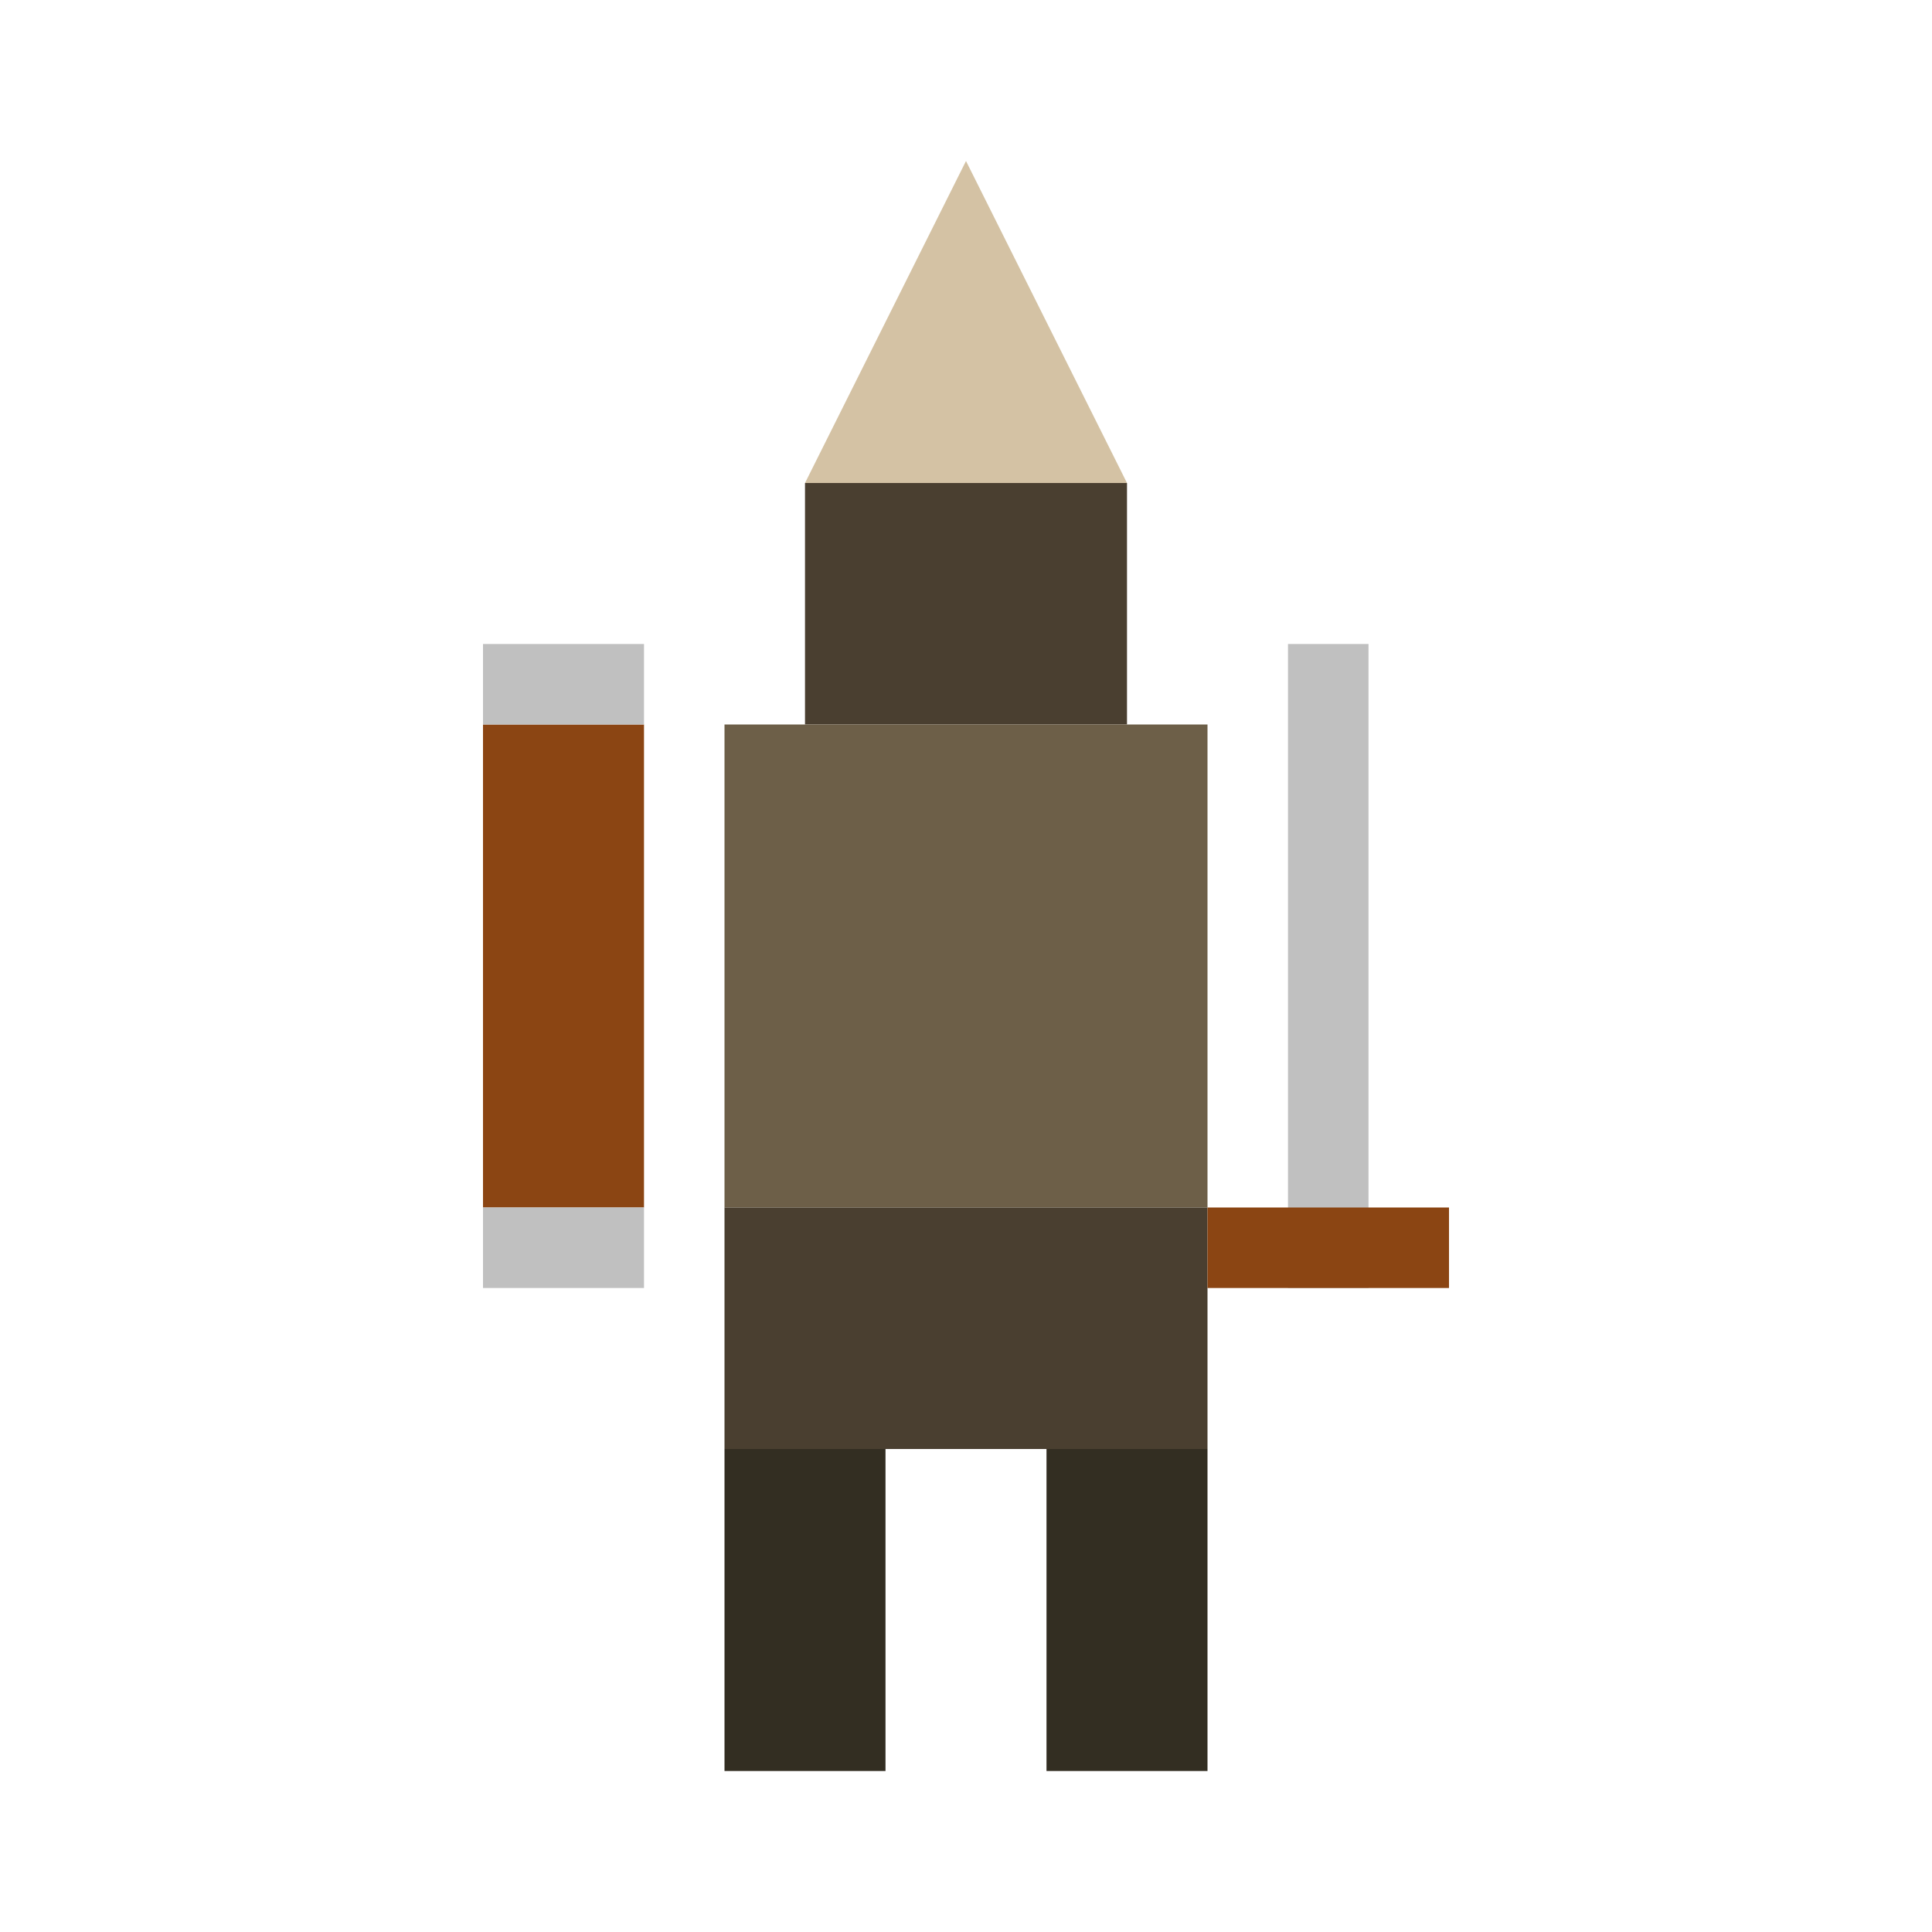
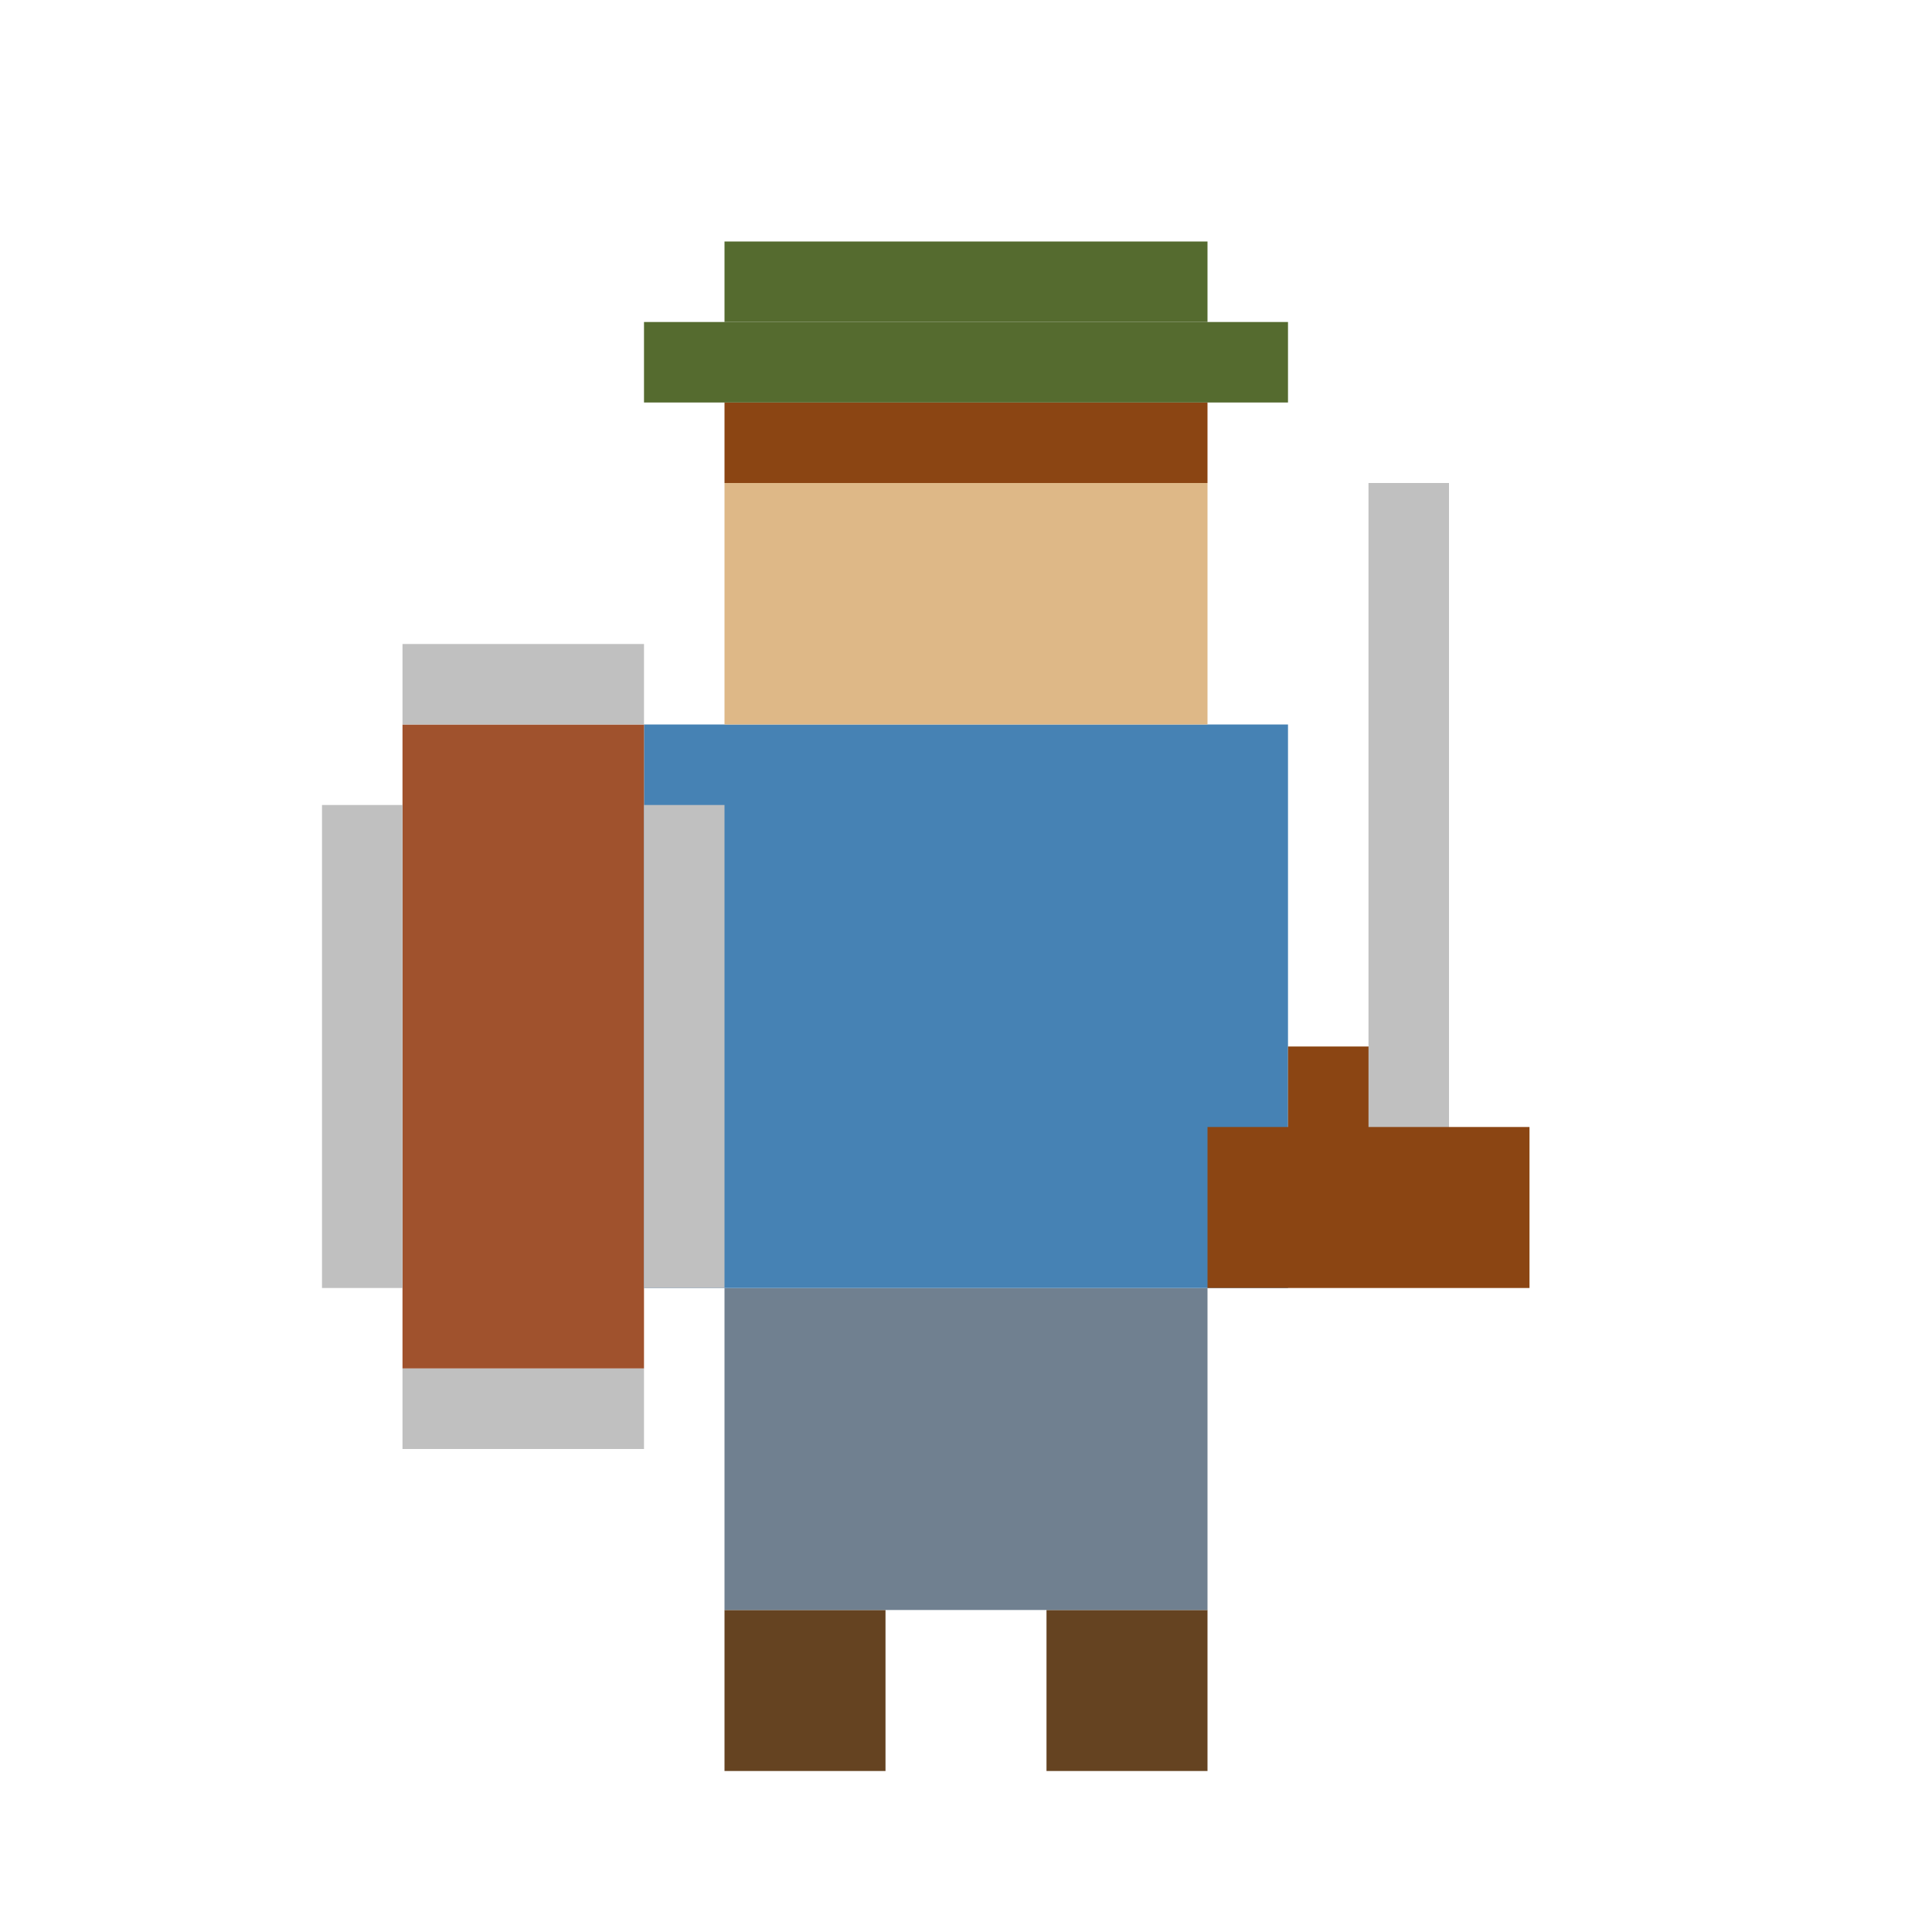
<svg xmlns="http://www.w3.org/2000/svg" width="24" height="24" viewBox="0 0 24 24" fill="none">
-   <path d="M12 2L10 6H14L12 2Z" fill="#D4C2A4" />
-   <path d="M10 6H14V9H10V6Z" fill="#4A3F30" />
-   <path d="M9 9H15V15H9V9Z" fill="#6D5F48" />
-   <path d="M9 15H15V18H9V15Z" fill="#4A3F30" />
-   <path d="M9 18H11V22H9V18Z" fill="#332E22" />
-   <path d="M13 18H15V22H13V18Z" fill="#332E22" />
-   <path d="M16 8H17V16H16V8Z" fill="#C0C0C0" />
-   <path d="M15 15H18V16H15V15Z" fill="#8B4513" />
-   <path d="M6 9H8V15H6V9Z" fill="#8B4513" />
-   <path d="M6 8H8V9H6V8Z" fill="#C0C0C0" />
-   <path d="M6 15H8V16H6V15Z" fill="#C0C0C0" />
+   <path d="M9 20H11V22H9V20Z" fill="#654321" />
+   <path d="M13 20H15V22H13V20Z" fill="#654321" />
+   <path d="M9 16H15V20H9V16Z" fill="#708090" />
+   <path d="M8 9H16V16H8V9Z" fill="#4682B4" />
+   <path d="M9 6H15V9H9V6Z" fill="#DEB887" />
+   <path d="M9 5H15V6H9V5Z" fill="#8B4513" />
+   <path d="M8 4H16V5H8V4Z" fill="#556B2F" />
+   <path d="M9 3H15V4H9V3Z" fill="#556B2F" />
+   <path d="M16 13H18V15H16V13Z" fill="#8B4513" />
+   <path d="M15 14H19V16H15V14Z" fill="#8B4513" />
+   <path d="M17 6H18V14H17V6Z" fill="#C0C0C0" />
+   <path d="M5 9H8V17H5V9Z" fill="#A0522D" />
+   <path d="M4 10H5V16H4V10Z" fill="#C0C0C0" />
+   <path d="M8 10H9V16H8V10Z" fill="#C0C0C0" />
+   <path d="M5 8H8V9H5V8Z" fill="#C0C0C0" />
+   <path d="M5 17H8V18H5V17Z" fill="#C0C0C0" />
</svg>
